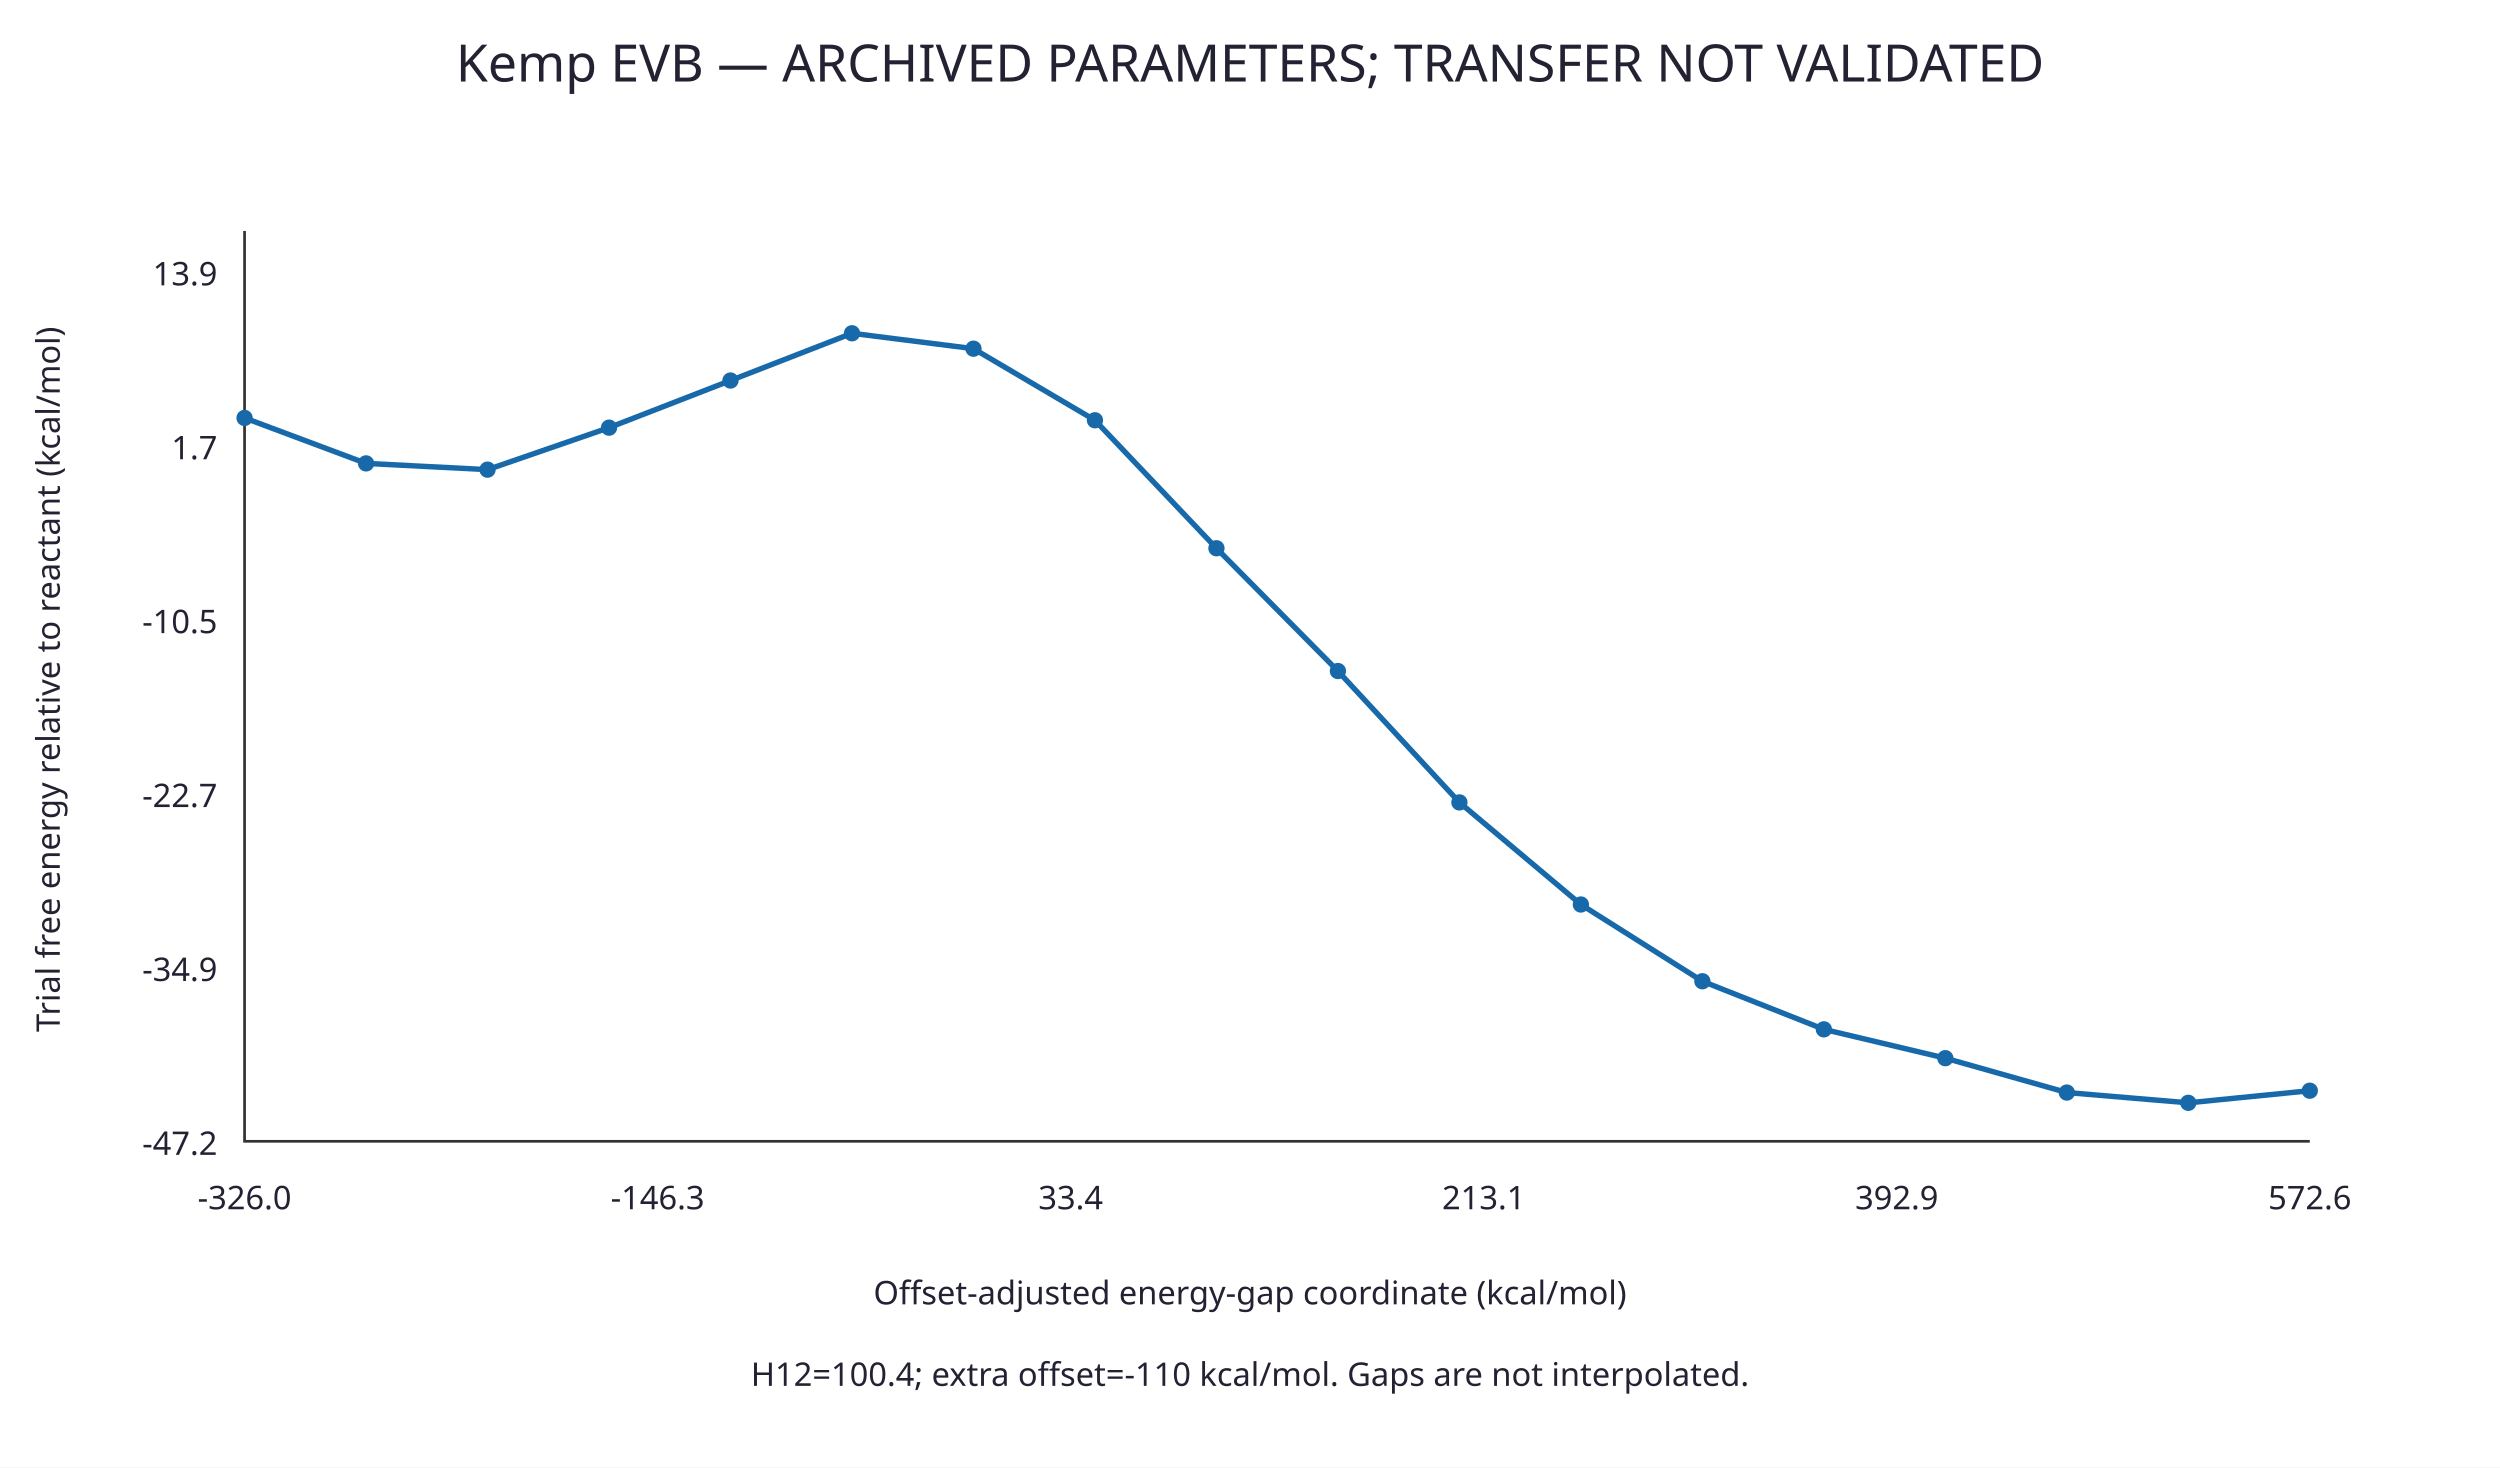
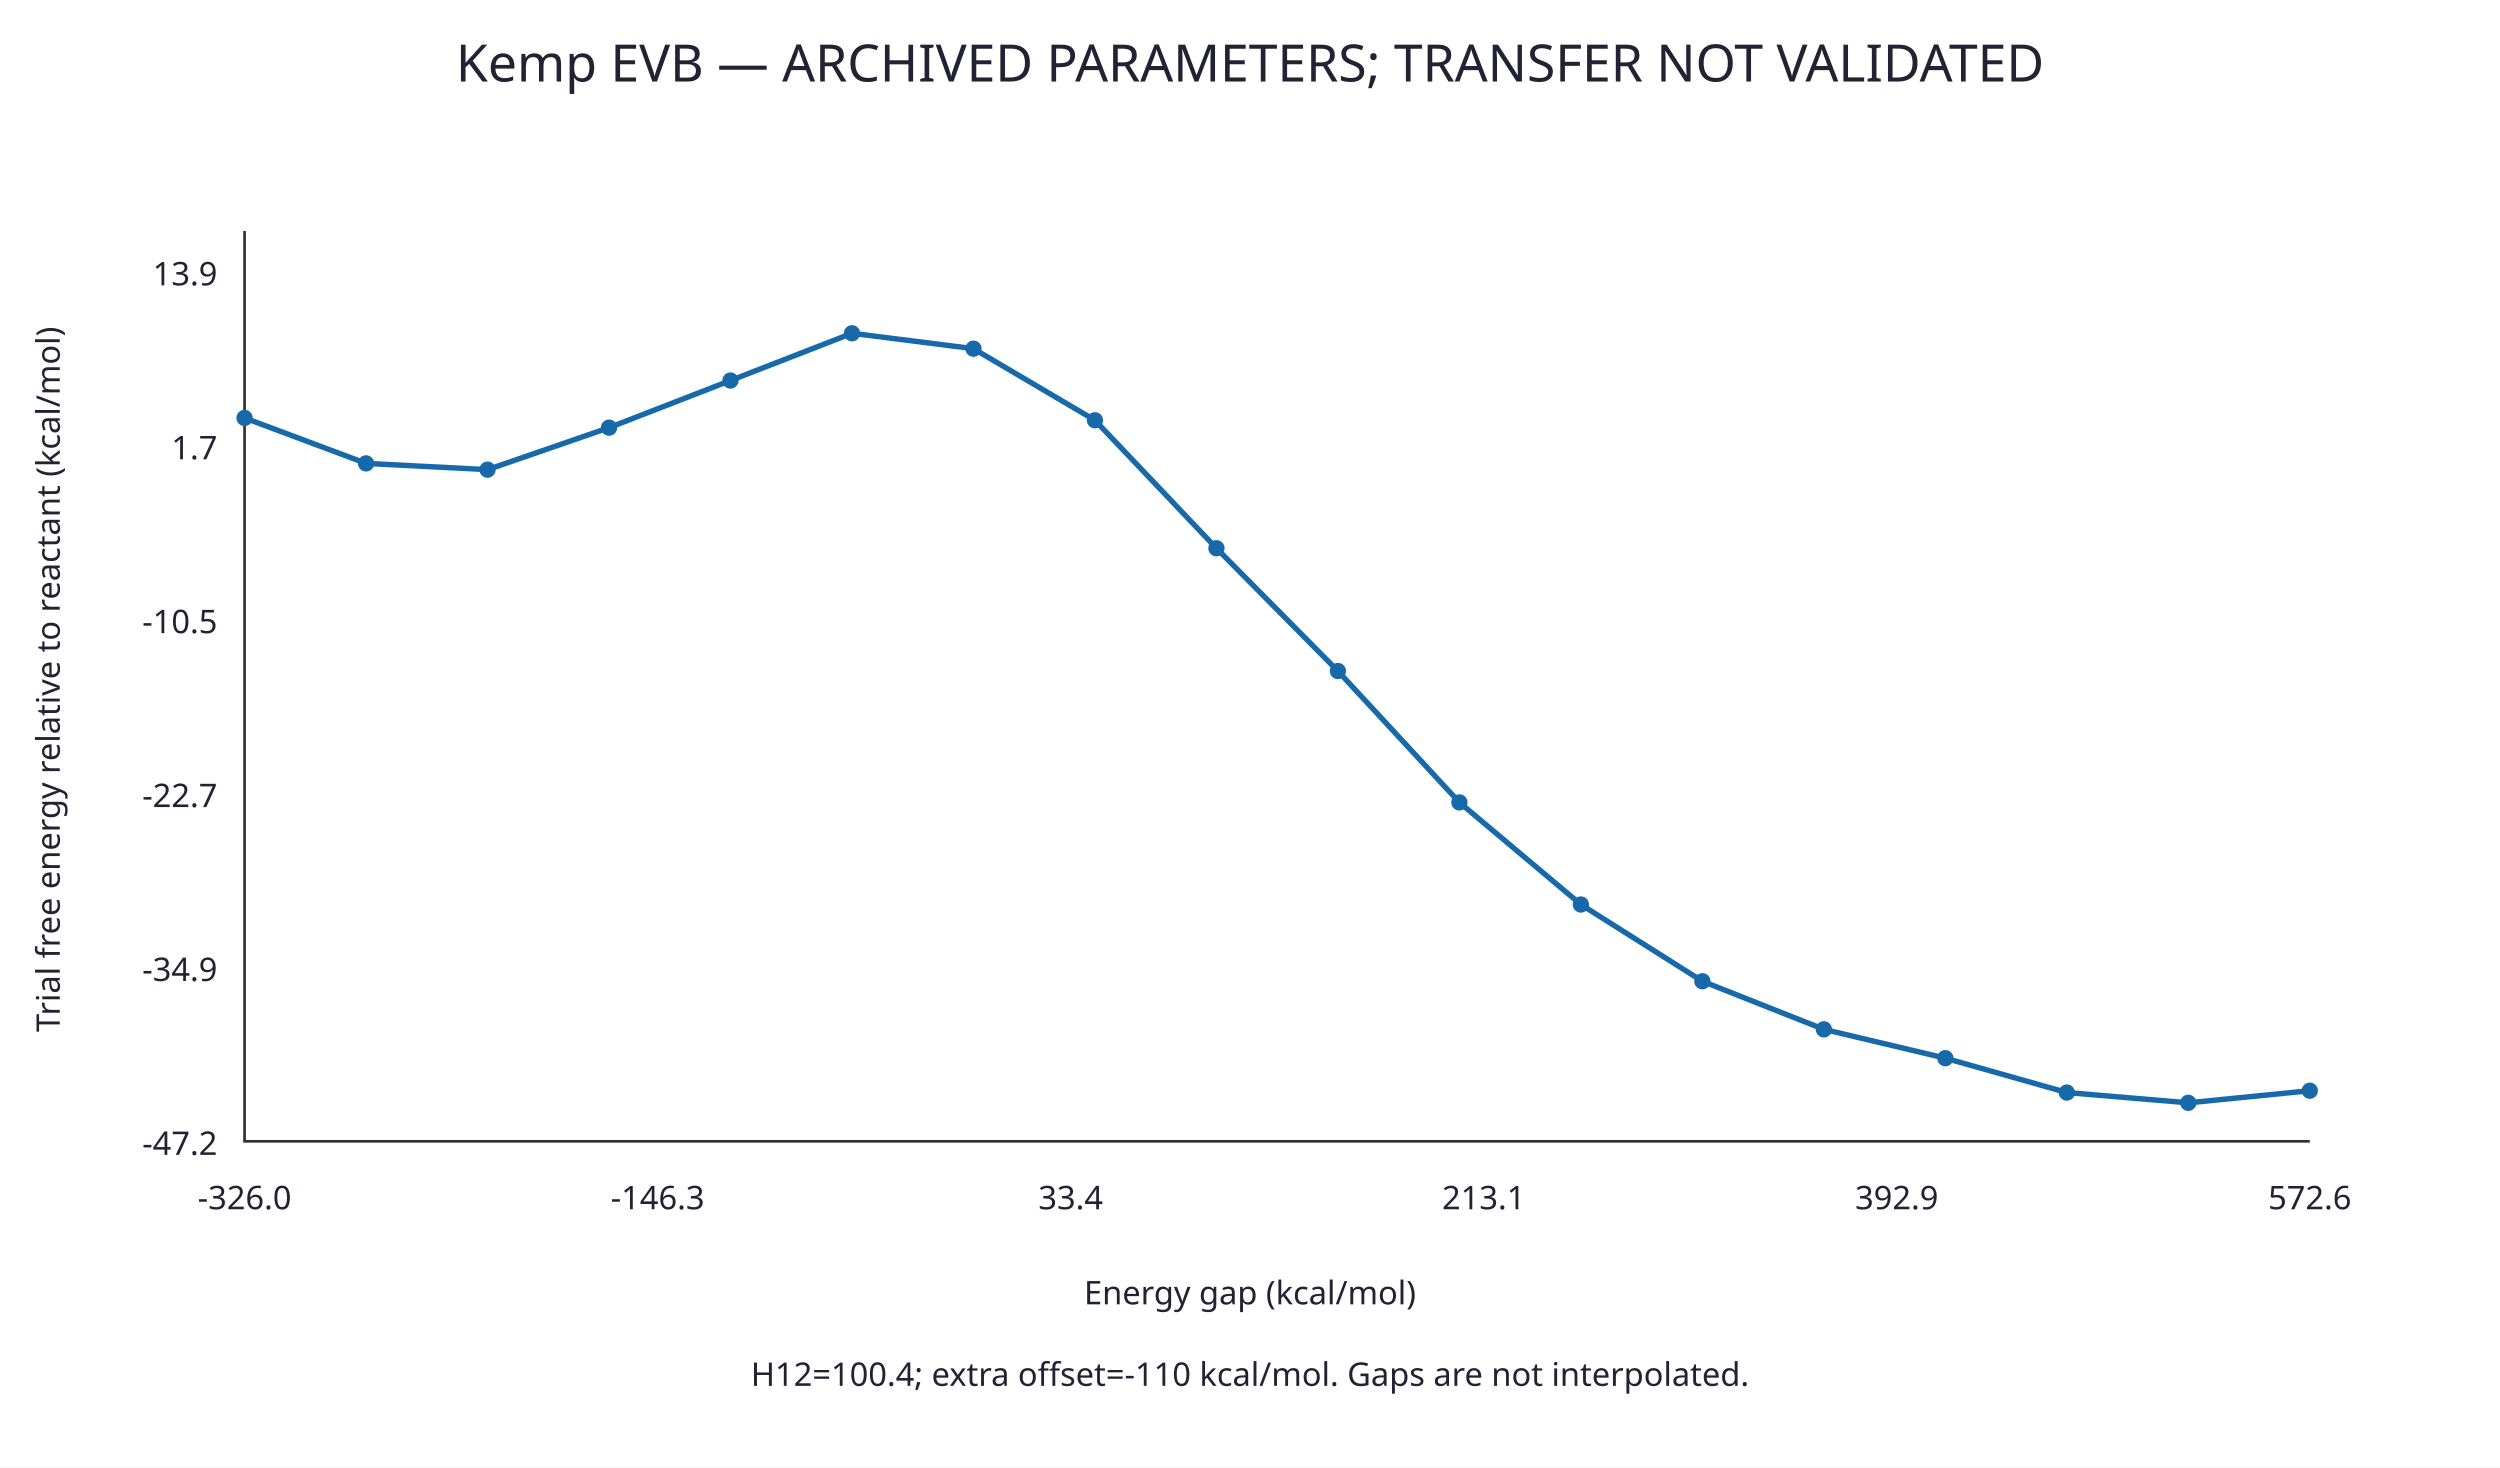
<svg xmlns="http://www.w3.org/2000/svg" width="920" height="540" viewBox="0 0 920 540">
  <rect width="920" height="540" fill="white" />
  <g font-family="sans-serif" fill="#223">
    <text x="460" y="30" text-anchor="middle" font-size="19">Kemp EVB — ARCHIVED PARAMETERS; TRANSFER NOT VALIDATED</text>
    <path d="M90 85V420H850" fill="none" stroke="#333" />
    <text x="90.00" y="445" text-anchor="middle">-326.0</text>
    <text x="80" y="425.00" text-anchor="end">-47.2</text>
    <text x="242.00" y="445" text-anchor="middle">-146.3</text>
    <text x="80" y="361.00" text-anchor="end">-34.9</text>
    <text x="394.00" y="445" text-anchor="middle">33.4</text>
    <text x="80" y="297.00" text-anchor="end">-22.7</text>
    <text x="546.00" y="445" text-anchor="middle">213.1</text>
    <text x="80" y="233.00" text-anchor="end">-10.5</text>
    <text x="698.00" y="445" text-anchor="middle">392.9</text>
    <text x="80" y="169.00" text-anchor="end">1.7</text>
    <text x="850.00" y="445" text-anchor="middle">572.6</text>
    <text x="80" y="105.00" text-anchor="end">13.9</text>
    <circle cx="90.00" cy="153.80" r="3" fill="#1769aa" />
    <circle cx="134.71" cy="170.53" r="3" fill="#1769aa" />
    <circle cx="179.41" cy="172.83" r="3" fill="#1769aa" />
    <circle cx="224.12" cy="157.38" r="3" fill="#1769aa" />
    <circle cx="268.82" cy="140.03" r="3" fill="#1769aa" />
    <circle cx="313.53" cy="122.65" r="3" fill="#1769aa" />
    <circle cx="358.24" cy="128.32" r="3" fill="#1769aa" />
    <circle cx="402.94" cy="154.66" r="3" fill="#1769aa" />
    <circle cx="447.65" cy="201.76" r="3" fill="#1769aa" />
    <circle cx="492.35" cy="246.94" r="3" fill="#1769aa" />
    <circle cx="537.06" cy="295.29" r="3" fill="#1769aa" />
    <circle cx="581.76" cy="332.86" r="3" fill="#1769aa" />
    <circle cx="626.47" cy="361.10" r="3" fill="#1769aa" />
    <circle cx="671.18" cy="378.80" r="3" fill="#1769aa" />
    <circle cx="715.88" cy="389.41" r="3" fill="#1769aa" />
    <circle cx="760.59" cy="402.06" r="3" fill="#1769aa" />
    <circle cx="805.29" cy="405.84" r="3" fill="#1769aa" />
    <circle cx="850.00" cy="401.38" r="3" fill="#1769aa" />
    <polyline points="90.00,153.80 134.71,170.53 179.41,172.83 224.12,157.38 268.82,140.03 313.53,122.65 358.24,128.32 402.94,154.66 447.65,201.76 492.35,246.94 537.06,295.29 581.76,332.86 626.47,361.10 671.18,378.80 715.88,389.41 760.59,402.06 805.29,405.84 850.00,401.38" fill="none" stroke="#1769aa" stroke-width="2" />
-     <text x="460" y="480" text-anchor="middle">Offset-adjusted energy-gap coordinate (kcal/mol)</text>
+     <text x="460" y="480" text-anchor="middle">Energy gap (kcal/mol)</text>
    <text transform="translate(22 250) rotate(-90)" text-anchor="middle">Trial free energy relative to reactant (kcal/mol)</text>
    <text x="460" y="510" text-anchor="middle">H12=100.4; extra offset=-110 kcal/mol. Gaps are not interpolated.</text>
  </g>
</svg>
